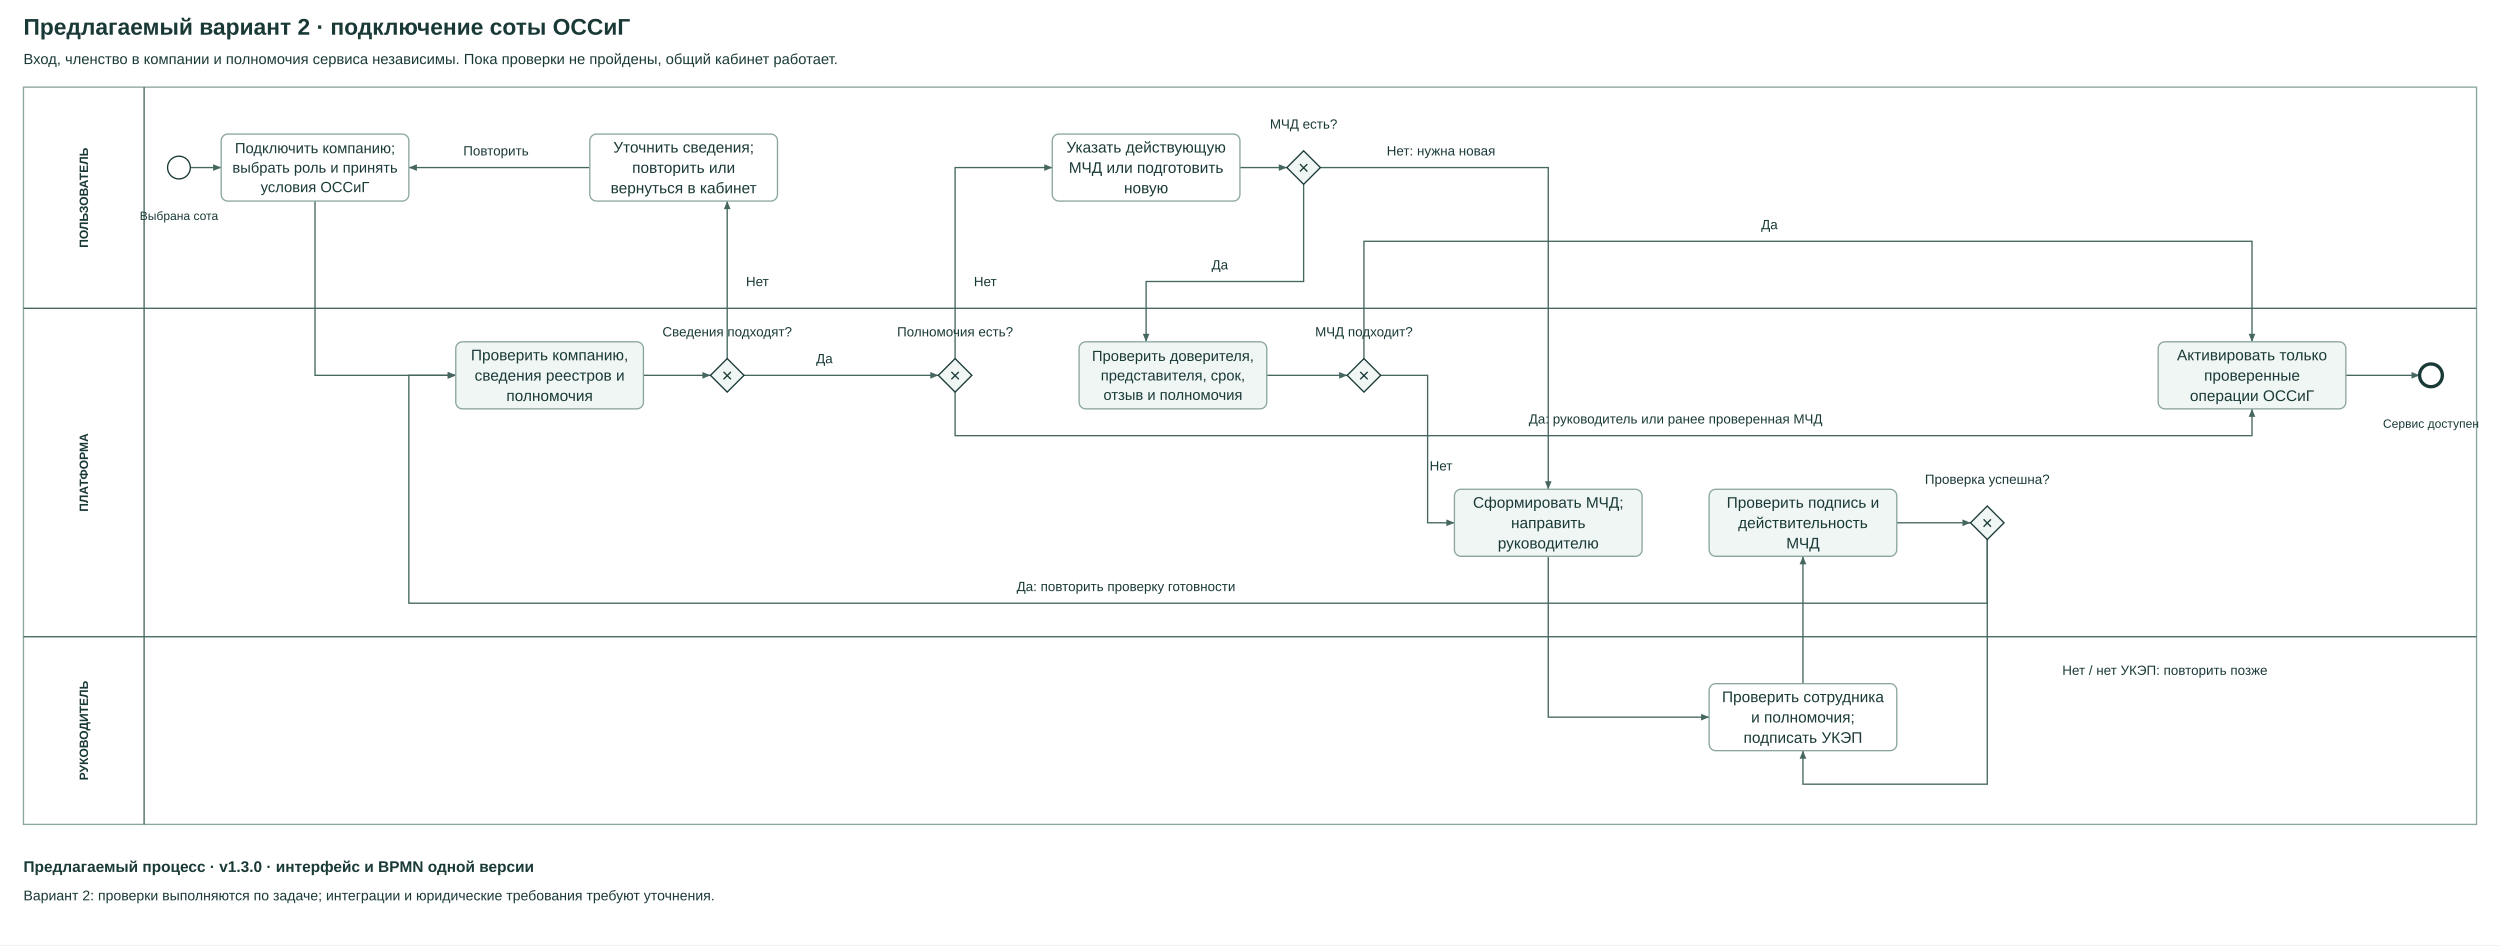
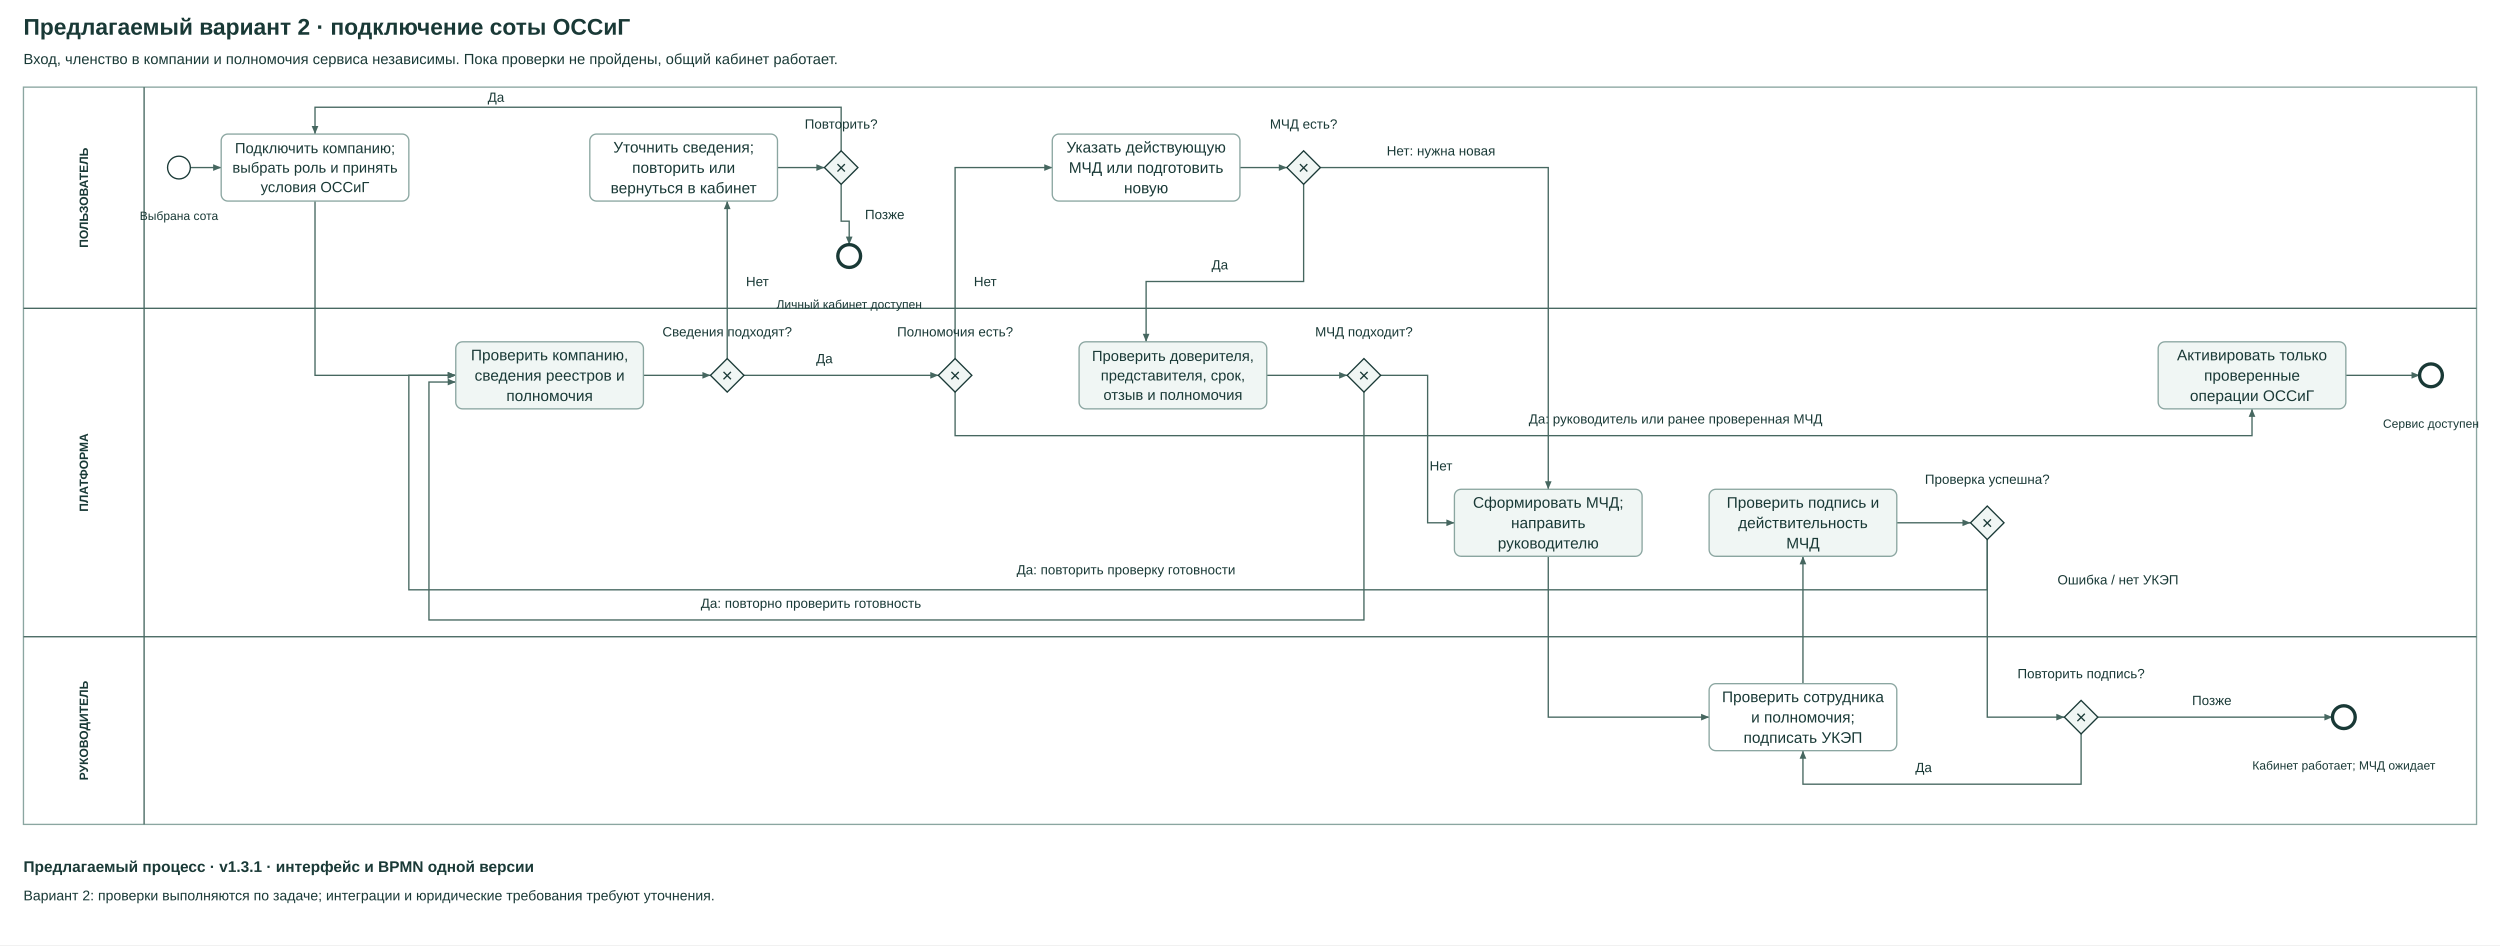
<svg xmlns="http://www.w3.org/2000/svg" width="3730" height="1410" viewBox="0 0 3730 1410" role="img">
  <rect width="100%" height="100%" fill="white" />
  <text x="35" y="40.0" dominant-baseline="central" text-anchor="start" font-family="Arial,sans-serif" font-size="34" font-weight="700" fill="#193936">Предлагаемый вариант 2 · подключение соты ОССиГ</text>
  <text x="35" y="88.0" dominant-baseline="central" text-anchor="start" font-family="Arial,sans-serif" font-size="22" font-weight="400" fill="#193936">Вход, членство в компании и полномочия сервиса независимы. Пока проверки не пройдены, общий кабинет работает.</text>
  <rect x="35" y="130" width="3660" height="1100" rx="0" fill="#ffffff" stroke="#8ba6a1" stroke-width="2" />
  <polyline points="215,130 215,460" fill="none" stroke="#466760" stroke-width="2" />
  <text transform="translate(125.0 295.0) rotate(-90)" text-anchor="middle" dominant-baseline="central" font-family="Arial,sans-serif" font-size="18" font-weight="700" fill="#193936">ПОЛЬЗОВАТЕЛЬ</text>
  <polyline points="35,460 3695,460" fill="none" stroke="#466760" stroke-width="2" />
  <polyline points="215,460 215,950" fill="none" stroke="#466760" stroke-width="2" />
  <text transform="translate(125.0 705.0) rotate(-90)" text-anchor="middle" dominant-baseline="central" font-family="Arial,sans-serif" font-size="18" font-weight="700" fill="#193936">ПЛАТФОРМА</text>
  <polyline points="35,950 3695,950" fill="none" stroke="#466760" stroke-width="2" />
  <polyline points="215,950 215,1230" fill="none" stroke="#466760" stroke-width="2" />
  <text transform="translate(125.0 1090.0) rotate(-90)" text-anchor="middle" dominant-baseline="central" font-family="Arial,sans-serif" font-size="18" font-weight="700" fill="#193936">РУКОВОДИТЕЛЬ</text>
  <polyline points="284,250 330,250" fill="none" stroke="#466760" stroke-width="2" />
  <polygon points="330,250 318.0,245.0 318.0,255.0" fill="#466760" />
  <polyline points="470,300 470,560 680,560" fill="none" stroke="#466760" stroke-width="2" />
  <polygon points="680,560 668.0,555.0 668.0,565.0" fill="#466760" />
  <polyline points="960,560 1060,560" fill="none" stroke="#466760" stroke-width="2" />
  <polygon points="1060,560 1048.0,555.0 1048.0,565.0" fill="#466760" />
  <polyline points="1085,535 1085,300" fill="none" stroke="#466760" stroke-width="2" />
  <polygon points="1085,300 1080.0,312.0 1090.0,312.0" fill="#466760" />
  <text x="1130" y="420.0" dominant-baseline="central" text-anchor="middle" font-family="Arial,sans-serif" font-size="20" font-weight="400" fill="#193936">Нет</text>
-   <polyline points="880,250 610,250" fill="none" stroke="#466760" stroke-width="2" />
-   <polygon points="610,250 622.0,255.0 622.0,245.0" fill="#466760" />
-   <text x="740" y="225.0" dominant-baseline="central" text-anchor="middle" font-family="Arial,sans-serif" font-size="20" font-weight="400" fill="#193936">Повторить</text>
+   <polyline points="1160,250 1230,250" fill="none" stroke="#466760" stroke-width="2" />
+   <polygon points="1230,250 1218.0,245.0 1218.0,255.0" fill="#466760" />
+   <polyline points="1255,225 1255,160 470,160 470,200" fill="none" stroke="#466760" stroke-width="2" />
+   <polygon points="470,200 475.0,188.0 465.0,188.0" fill="#466760" />
+   <text x="740" y="145.0" dominant-baseline="central" text-anchor="middle" font-family="Arial,sans-serif" font-size="20" font-weight="400" fill="#193936">Да</text>
+   <polyline points="1255,275 1255,330 1267,330 1267,365" fill="none" stroke="#466760" stroke-width="2" />
+   <polygon points="1267,365 1272.0,353.0 1262.0,353.0" fill="#466760" />
+   <text x="1320" y="320.0" dominant-baseline="central" text-anchor="middle" font-family="Arial,sans-serif" font-size="20" font-weight="400" fill="#193936">Позже</text>
  <polyline points="1110,560 1400,560" fill="none" stroke="#466760" stroke-width="2" />
  <polygon points="1400,560 1388.0,555.0 1388.0,565.0" fill="#466760" />
  <text x="1230" y="535.0" dominant-baseline="central" text-anchor="middle" font-family="Arial,sans-serif" font-size="20" font-weight="400" fill="#193936">Да</text>
  <polyline points="1425,585 1425,650 3360,650 3360,610" fill="none" stroke="#466760" stroke-width="2" />
  <polygon points="3360,610 3355.0,622.0 3365.0,622.0" fill="#466760" />
  <text x="2500" y="625.0" dominant-baseline="central" text-anchor="middle" font-family="Arial,sans-serif" font-size="20" font-weight="400" fill="#193936">Да: руководитель или ранее проверенная МЧД</text>
  <polyline points="1425,535 1425,250 1570,250" fill="none" stroke="#466760" stroke-width="2" />
  <polygon points="1570,250 1558.0,245.0 1558.0,255.0" fill="#466760" />
  <text x="1470" y="420.0" dominant-baseline="central" text-anchor="middle" font-family="Arial,sans-serif" font-size="20" font-weight="400" fill="#193936">Нет</text>
  <polyline points="1850,250 1920,250" fill="none" stroke="#466760" stroke-width="2" />
  <polygon points="1920,250 1908.0,245.0 1908.0,255.0" fill="#466760" />
  <polyline points="1945,275 1945,420 1710,420 1710,510" fill="none" stroke="#466760" stroke-width="2" />
  <polygon points="1710,510 1715.0,498.0 1705.0,498.0" fill="#466760" />
  <text x="1820" y="395.0" dominant-baseline="central" text-anchor="middle" font-family="Arial,sans-serif" font-size="20" font-weight="400" fill="#193936">Да</text>
  <polyline points="1890,560 2010,560" fill="none" stroke="#466760" stroke-width="2" />
  <polygon points="2010,560 1998.0,555.0 1998.0,565.0" fill="#466760" />
-   <polyline points="2035,535 2035,360 3360,360 3360,510" fill="none" stroke="#466760" stroke-width="2" />
-   <polygon points="3360,510 3365.0,498.0 3355.0,498.0" fill="#466760" />
-   <text x="2640" y="335.0" dominant-baseline="central" text-anchor="middle" font-family="Arial,sans-serif" font-size="20" font-weight="400" fill="#193936">Да</text>
+   <polyline points="2035,585 2035,925 640,925 640,570 680,570" fill="none" stroke="#466760" stroke-width="2" />
+   <polygon points="680,570 668.0,565.0 668.0,575.0" fill="#466760" />
+   <text x="1210" y="900.0" dominant-baseline="central" text-anchor="middle" font-family="Arial,sans-serif" font-size="20" font-weight="400" fill="#193936">Да: повторно проверить готовность</text>
  <polyline points="2060,560 2130,560 2130,780 2170,780" fill="none" stroke="#466760" stroke-width="2" />
  <polygon points="2170,780 2158.0,775.0 2158.0,785.0" fill="#466760" />
  <text x="2150" y="695.0" dominant-baseline="central" text-anchor="middle" font-family="Arial,sans-serif" font-size="20" font-weight="400" fill="#193936">Нет</text>
  <polyline points="1970,250 2310,250 2310,730" fill="none" stroke="#466760" stroke-width="2" />
  <polygon points="2310,730 2315.0,718.0 2305.0,718.0" fill="#466760" />
  <text x="2150" y="225.0" dominant-baseline="central" text-anchor="middle" font-family="Arial,sans-serif" font-size="20" font-weight="400" fill="#193936">Нет: нужна новая</text>
  <polyline points="2310,830 2310,1070 2550,1070" fill="none" stroke="#466760" stroke-width="2" />
  <polygon points="2550,1070 2538.0,1065.0 2538.0,1075.0" fill="#466760" />
  <polyline points="2690,1020 2690,830" fill="none" stroke="#466760" stroke-width="2" />
  <polygon points="2690,830 2685.0,842.0 2695.0,842.0" fill="#466760" />
  <polyline points="2830,780 2940,780" fill="none" stroke="#466760" stroke-width="2" />
  <polygon points="2940,780 2928.0,775.0 2928.0,785.0" fill="#466760" />
-   <polyline points="2965,805 2965,1170 2690,1170 2690,1120" fill="none" stroke="#466760" stroke-width="2" />
+   <polyline points="2965,805 2965,1070 3080,1070" fill="none" stroke="#466760" stroke-width="2" />
+   <polygon points="3080,1070 3068.0,1065.0 3068.0,1075.0" fill="#466760" />
+   <text x="3160" y="865.0" dominant-baseline="central" text-anchor="middle" font-family="Arial,sans-serif" font-size="20" font-weight="400" fill="#193936">Ошибка / нет УКЭП</text>
+   <polyline points="3105,1095 3105,1170 2690,1170 2690,1120" fill="none" stroke="#466760" stroke-width="2" />
  <polygon points="2690,1120 2685.0,1132.0 2695.0,1132.0" fill="#466760" />
-   <text x="3230" y="1000.0" dominant-baseline="central" text-anchor="middle" font-family="Arial,sans-serif" font-size="20" font-weight="400" fill="#193936">Нет / нет УКЭП: повторить позже</text>
-   <polyline points="2965,755 2965,900 610,900 610,560 680,560" fill="none" stroke="#466760" stroke-width="2" />
+   <text x="2870" y="1145.0" dominant-baseline="central" text-anchor="middle" font-family="Arial,sans-serif" font-size="20" font-weight="400" fill="#193936">Да</text>
+   <polyline points="3130,1070 3480,1070" fill="none" stroke="#466760" stroke-width="2" />
+   <polygon points="3480,1070 3468.0,1065.0 3468.0,1075.0" fill="#466760" />
+   <text x="3300" y="1045.0" dominant-baseline="central" text-anchor="middle" font-family="Arial,sans-serif" font-size="20" font-weight="400" fill="#193936">Позже</text>
+   <polyline points="2965,755 2965,880 610,880 610,560 680,560" fill="none" stroke="#466760" stroke-width="2" />
  <polygon points="680,560 668.0,555.0 668.0,565.0" fill="#466760" />
-   <text x="1680" y="875.0" dominant-baseline="central" text-anchor="middle" font-family="Arial,sans-serif" font-size="20" font-weight="400" fill="#193936">Да: повторить проверку готовности</text>
+   <text x="1680" y="850.0" dominant-baseline="central" text-anchor="middle" font-family="Arial,sans-serif" font-size="20" font-weight="400" fill="#193936">Да: повторить проверку готовности</text>
  <polyline points="3500,560 3610,560" fill="none" stroke="#466760" stroke-width="2" />
  <polygon points="3610,560 3598.0,555.0 3598.0,565.0" fill="#466760" />
  <circle cx="267.0" cy="250.0" r="17.0" fill="white" stroke="#193936" stroke-width="2" />
  <text x="267.0" y="322.0" dominant-baseline="central" text-anchor="middle" font-family="Arial,sans-serif" font-size="18" font-weight="400" fill="#193936">Выбрана сота</text>
  <rect x="330" y="200" width="280" height="100" rx="10" fill="#ffffff" stroke="#8ba6a1" stroke-width="2" />
  <text x="470.0" y="220.96" dominant-baseline="central" text-anchor="middle" font-family="Arial,sans-serif" font-size="22" font-weight="400" fill="#193936">Подключить компанию;</text>
  <text x="470.0" y="250.0" dominant-baseline="central" text-anchor="middle" font-family="Arial,sans-serif" font-size="22" font-weight="400" fill="#193936">выбрать роль и принять</text>
  <text x="470.0" y="279.04" dominant-baseline="central" text-anchor="middle" font-family="Arial,sans-serif" font-size="22" font-weight="400" fill="#193936">условия ОССиГ</text>
  <rect x="680" y="510" width="280" height="100" rx="10" fill="#f0f6f4" stroke="#8ba6a1" stroke-width="2" />
  <text x="820.0" y="529.64" dominant-baseline="central" text-anchor="middle" font-family="Arial,sans-serif" font-size="23" font-weight="400" fill="#193936">Проверить компанию,</text>
  <text x="820.0" y="560.0" dominant-baseline="central" text-anchor="middle" font-family="Arial,sans-serif" font-size="23" font-weight="400" fill="#193936">сведения реестров и</text>
  <text x="820.0" y="590.36" dominant-baseline="central" text-anchor="middle" font-family="Arial,sans-serif" font-size="23" font-weight="400" fill="#193936">полномочия</text>
  <polygon points="1085.0,535 1110,560.0 1085.0,585 1060,560.0" fill="#f0f6f4" stroke="#193936" stroke-width="2" />
  <text x="1085.0" y="560.0" dominant-baseline="central" text-anchor="middle" font-family="Arial,sans-serif" font-size="28" font-weight="400" fill="#193936">×</text>
  <text x="1085.0" y="495.0" dominant-baseline="central" text-anchor="middle" font-family="Arial,sans-serif" font-size="20" font-weight="400" fill="#193936">Сведения подходят?</text>
  <rect x="880" y="200" width="280" height="100" rx="10" fill="#ffffff" stroke="#8ba6a1" stroke-width="2" />
  <text x="1020.0" y="219.64" dominant-baseline="central" text-anchor="middle" font-family="Arial,sans-serif" font-size="23" font-weight="400" fill="#193936">Уточнить сведения;</text>
  <text x="1020.0" y="250.0" dominant-baseline="central" text-anchor="middle" font-family="Arial,sans-serif" font-size="23" font-weight="400" fill="#193936">повторить или</text>
  <text x="1020.0" y="280.36" dominant-baseline="central" text-anchor="middle" font-family="Arial,sans-serif" font-size="23" font-weight="400" fill="#193936">вернуться в кабинет</text>
+   <polygon points="1255.0,225 1280,250.0 1255.0,275 1230,250.0" fill="#f0f6f4" stroke="#193936" stroke-width="2" />
+   <text x="1255.0" y="250.0" dominant-baseline="central" text-anchor="middle" font-family="Arial,sans-serif" font-size="28" font-weight="400" fill="#193936">×</text>
+   <text x="1255.0" y="185.0" dominant-baseline="central" text-anchor="middle" font-family="Arial,sans-serif" font-size="20" font-weight="400" fill="#193936">Повторить?</text>
+   <circle cx="1267.0" cy="382.0" r="17.0" fill="white" stroke="#193936" stroke-width="5" />
+   <text x="1267.0" y="454.0" dominant-baseline="central" text-anchor="middle" font-family="Arial,sans-serif" font-size="18" font-weight="400" fill="#193936">Личный кабинет доступен</text>
+   <polygon points="3105.0,1045 3130,1070.0 3105.0,1095 3080,1070.0" fill="#f0f6f4" stroke="#193936" stroke-width="2" />
+   <text x="3105.0" y="1070.0" dominant-baseline="central" text-anchor="middle" font-family="Arial,sans-serif" font-size="28" font-weight="400" fill="#193936">×</text>
+   <text x="3105.0" y="1005.0" dominant-baseline="central" text-anchor="middle" font-family="Arial,sans-serif" font-size="20" font-weight="400" fill="#193936">Повторить подпись?</text>
+   <circle cx="3497.0" cy="1070.0" r="17.0" fill="white" stroke="#193936" stroke-width="5" />
+   <text x="3497.0" y="1142.0" dominant-baseline="central" text-anchor="middle" font-family="Arial,sans-serif" font-size="18" font-weight="400" fill="#193936">Кабинет работает; МЧД ожидает</text>
  <polygon points="1425.0,535 1450,560.0 1425.0,585 1400,560.0" fill="#f0f6f4" stroke="#193936" stroke-width="2" />
  <text x="1425.0" y="560.0" dominant-baseline="central" text-anchor="middle" font-family="Arial,sans-serif" font-size="28" font-weight="400" fill="#193936">×</text>
  <text x="1425.0" y="495.0" dominant-baseline="central" text-anchor="middle" font-family="Arial,sans-serif" font-size="20" font-weight="400" fill="#193936">Полномочия есть?</text>
  <rect x="1570" y="200" width="280" height="100" rx="10" fill="#ffffff" stroke="#8ba6a1" stroke-width="2" />
  <text x="1710.0" y="219.64" dominant-baseline="central" text-anchor="middle" font-family="Arial,sans-serif" font-size="23" font-weight="400" fill="#193936">Указать действующую</text>
  <text x="1710.0" y="250.0" dominant-baseline="central" text-anchor="middle" font-family="Arial,sans-serif" font-size="23" font-weight="400" fill="#193936">МЧД или подготовить</text>
  <text x="1710.0" y="280.36" dominant-baseline="central" text-anchor="middle" font-family="Arial,sans-serif" font-size="23" font-weight="400" fill="#193936">новую</text>
  <polygon points="1945.0,225 1970,250.0 1945.0,275 1920,250.0" fill="#f0f6f4" stroke="#193936" stroke-width="2" />
  <text x="1945.0" y="250.0" dominant-baseline="central" text-anchor="middle" font-family="Arial,sans-serif" font-size="28" font-weight="400" fill="#193936">×</text>
  <text x="1945.0" y="185.0" dominant-baseline="central" text-anchor="middle" font-family="Arial,sans-serif" font-size="20" font-weight="400" fill="#193936">МЧД есть?</text>
  <rect x="1610" y="510" width="280" height="100" rx="10" fill="#f0f6f4" stroke="#8ba6a1" stroke-width="2" />
  <text x="1750.0" y="530.96" dominant-baseline="central" text-anchor="middle" font-family="Arial,sans-serif" font-size="22" font-weight="400" fill="#193936">Проверить доверителя,</text>
  <text x="1750.0" y="560.0" dominant-baseline="central" text-anchor="middle" font-family="Arial,sans-serif" font-size="22" font-weight="400" fill="#193936">представителя, срок,</text>
  <text x="1750.0" y="589.04" dominant-baseline="central" text-anchor="middle" font-family="Arial,sans-serif" font-size="22" font-weight="400" fill="#193936">отзыв и полномочия</text>
  <polygon points="2035.0,535 2060,560.0 2035.0,585 2010,560.0" fill="#f0f6f4" stroke="#193936" stroke-width="2" />
  <text x="2035.0" y="560.0" dominant-baseline="central" text-anchor="middle" font-family="Arial,sans-serif" font-size="28" font-weight="400" fill="#193936">×</text>
  <text x="2035.0" y="495.0" dominant-baseline="central" text-anchor="middle" font-family="Arial,sans-serif" font-size="20" font-weight="400" fill="#193936">МЧД подходит?</text>
  <rect x="2170" y="730" width="280" height="100" rx="10" fill="#f0f6f4" stroke="#8ba6a1" stroke-width="2" />
  <text x="2310.0" y="749.64" dominant-baseline="central" text-anchor="middle" font-family="Arial,sans-serif" font-size="23" font-weight="400" fill="#193936">Сформировать МЧД;</text>
  <text x="2310.0" y="780.0" dominant-baseline="central" text-anchor="middle" font-family="Arial,sans-serif" font-size="23" font-weight="400" fill="#193936">направить</text>
  <text x="2310.0" y="810.36" dominant-baseline="central" text-anchor="middle" font-family="Arial,sans-serif" font-size="23" font-weight="400" fill="#193936">руководителю</text>
  <rect x="2550" y="1020" width="280" height="100" rx="10" fill="#ffffff" stroke="#8ba6a1" stroke-width="2" />
  <text x="2690.0" y="1039.64" dominant-baseline="central" text-anchor="middle" font-family="Arial,sans-serif" font-size="23" font-weight="400" fill="#193936">Проверить сотрудника</text>
  <text x="2690.0" y="1070.0" dominant-baseline="central" text-anchor="middle" font-family="Arial,sans-serif" font-size="23" font-weight="400" fill="#193936">и полномочия;</text>
  <text x="2690.0" y="1100.36" dominant-baseline="central" text-anchor="middle" font-family="Arial,sans-serif" font-size="23" font-weight="400" fill="#193936">подписать УКЭП</text>
  <rect x="2550" y="730" width="280" height="100" rx="10" fill="#f0f6f4" stroke="#8ba6a1" stroke-width="2" />
  <text x="2690.0" y="749.64" dominant-baseline="central" text-anchor="middle" font-family="Arial,sans-serif" font-size="23" font-weight="400" fill="#193936">Проверить подпись и</text>
  <text x="2690.0" y="780.0" dominant-baseline="central" text-anchor="middle" font-family="Arial,sans-serif" font-size="23" font-weight="400" fill="#193936">действительность</text>
  <text x="2690.0" y="810.36" dominant-baseline="central" text-anchor="middle" font-family="Arial,sans-serif" font-size="23" font-weight="400" fill="#193936">МЧД</text>
  <polygon points="2965.0,755 2990,780.0 2965.0,805 2940,780.0" fill="#f0f6f4" stroke="#193936" stroke-width="2" />
  <text x="2965.0" y="780.0" dominant-baseline="central" text-anchor="middle" font-family="Arial,sans-serif" font-size="28" font-weight="400" fill="#193936">×</text>
  <text x="2965.0" y="715.0" dominant-baseline="central" text-anchor="middle" font-family="Arial,sans-serif" font-size="20" font-weight="400" fill="#193936">Проверка успешна?</text>
  <rect x="3220" y="510" width="280" height="100" rx="10" fill="#f0f6f4" stroke="#8ba6a1" stroke-width="2" />
  <text x="3360.0" y="529.64" dominant-baseline="central" text-anchor="middle" font-family="Arial,sans-serif" font-size="23" font-weight="400" fill="#193936">Активировать только</text>
  <text x="3360.0" y="560.0" dominant-baseline="central" text-anchor="middle" font-family="Arial,sans-serif" font-size="23" font-weight="400" fill="#193936">проверенные</text>
  <text x="3360.0" y="590.36" dominant-baseline="central" text-anchor="middle" font-family="Arial,sans-serif" font-size="23" font-weight="400" fill="#193936">операции ОССиГ</text>
  <circle cx="3627.0" cy="560.0" r="17.0" fill="white" stroke="#193936" stroke-width="5" />
  <text x="3627.0" y="632.0" dominant-baseline="central" text-anchor="middle" font-family="Arial,sans-serif" font-size="18" font-weight="400" fill="#193936">Сервис доступен</text>
-   <text x="35" y="1293.0" dominant-baseline="central" text-anchor="start" font-family="Arial,sans-serif" font-size="23" font-weight="700" fill="#193936">Предлагаемый процесс · v1.3.0 · интерфейс и BPMN одной версии</text>
+   <text x="35" y="1293.0" dominant-baseline="central" text-anchor="start" font-family="Arial,sans-serif" font-size="23" font-weight="700" fill="#193936">Предлагаемый процесс · v1.3.1 · интерфейс и BPMN одной версии</text>
  <text x="35" y="1336.0" dominant-baseline="central" text-anchor="start" font-family="Arial,sans-serif" font-size="21" font-weight="400" fill="#193936">Вариант 2: проверки выполняются по задаче; интеграции и юридические требования требуют уточнения.</text>
</svg>
